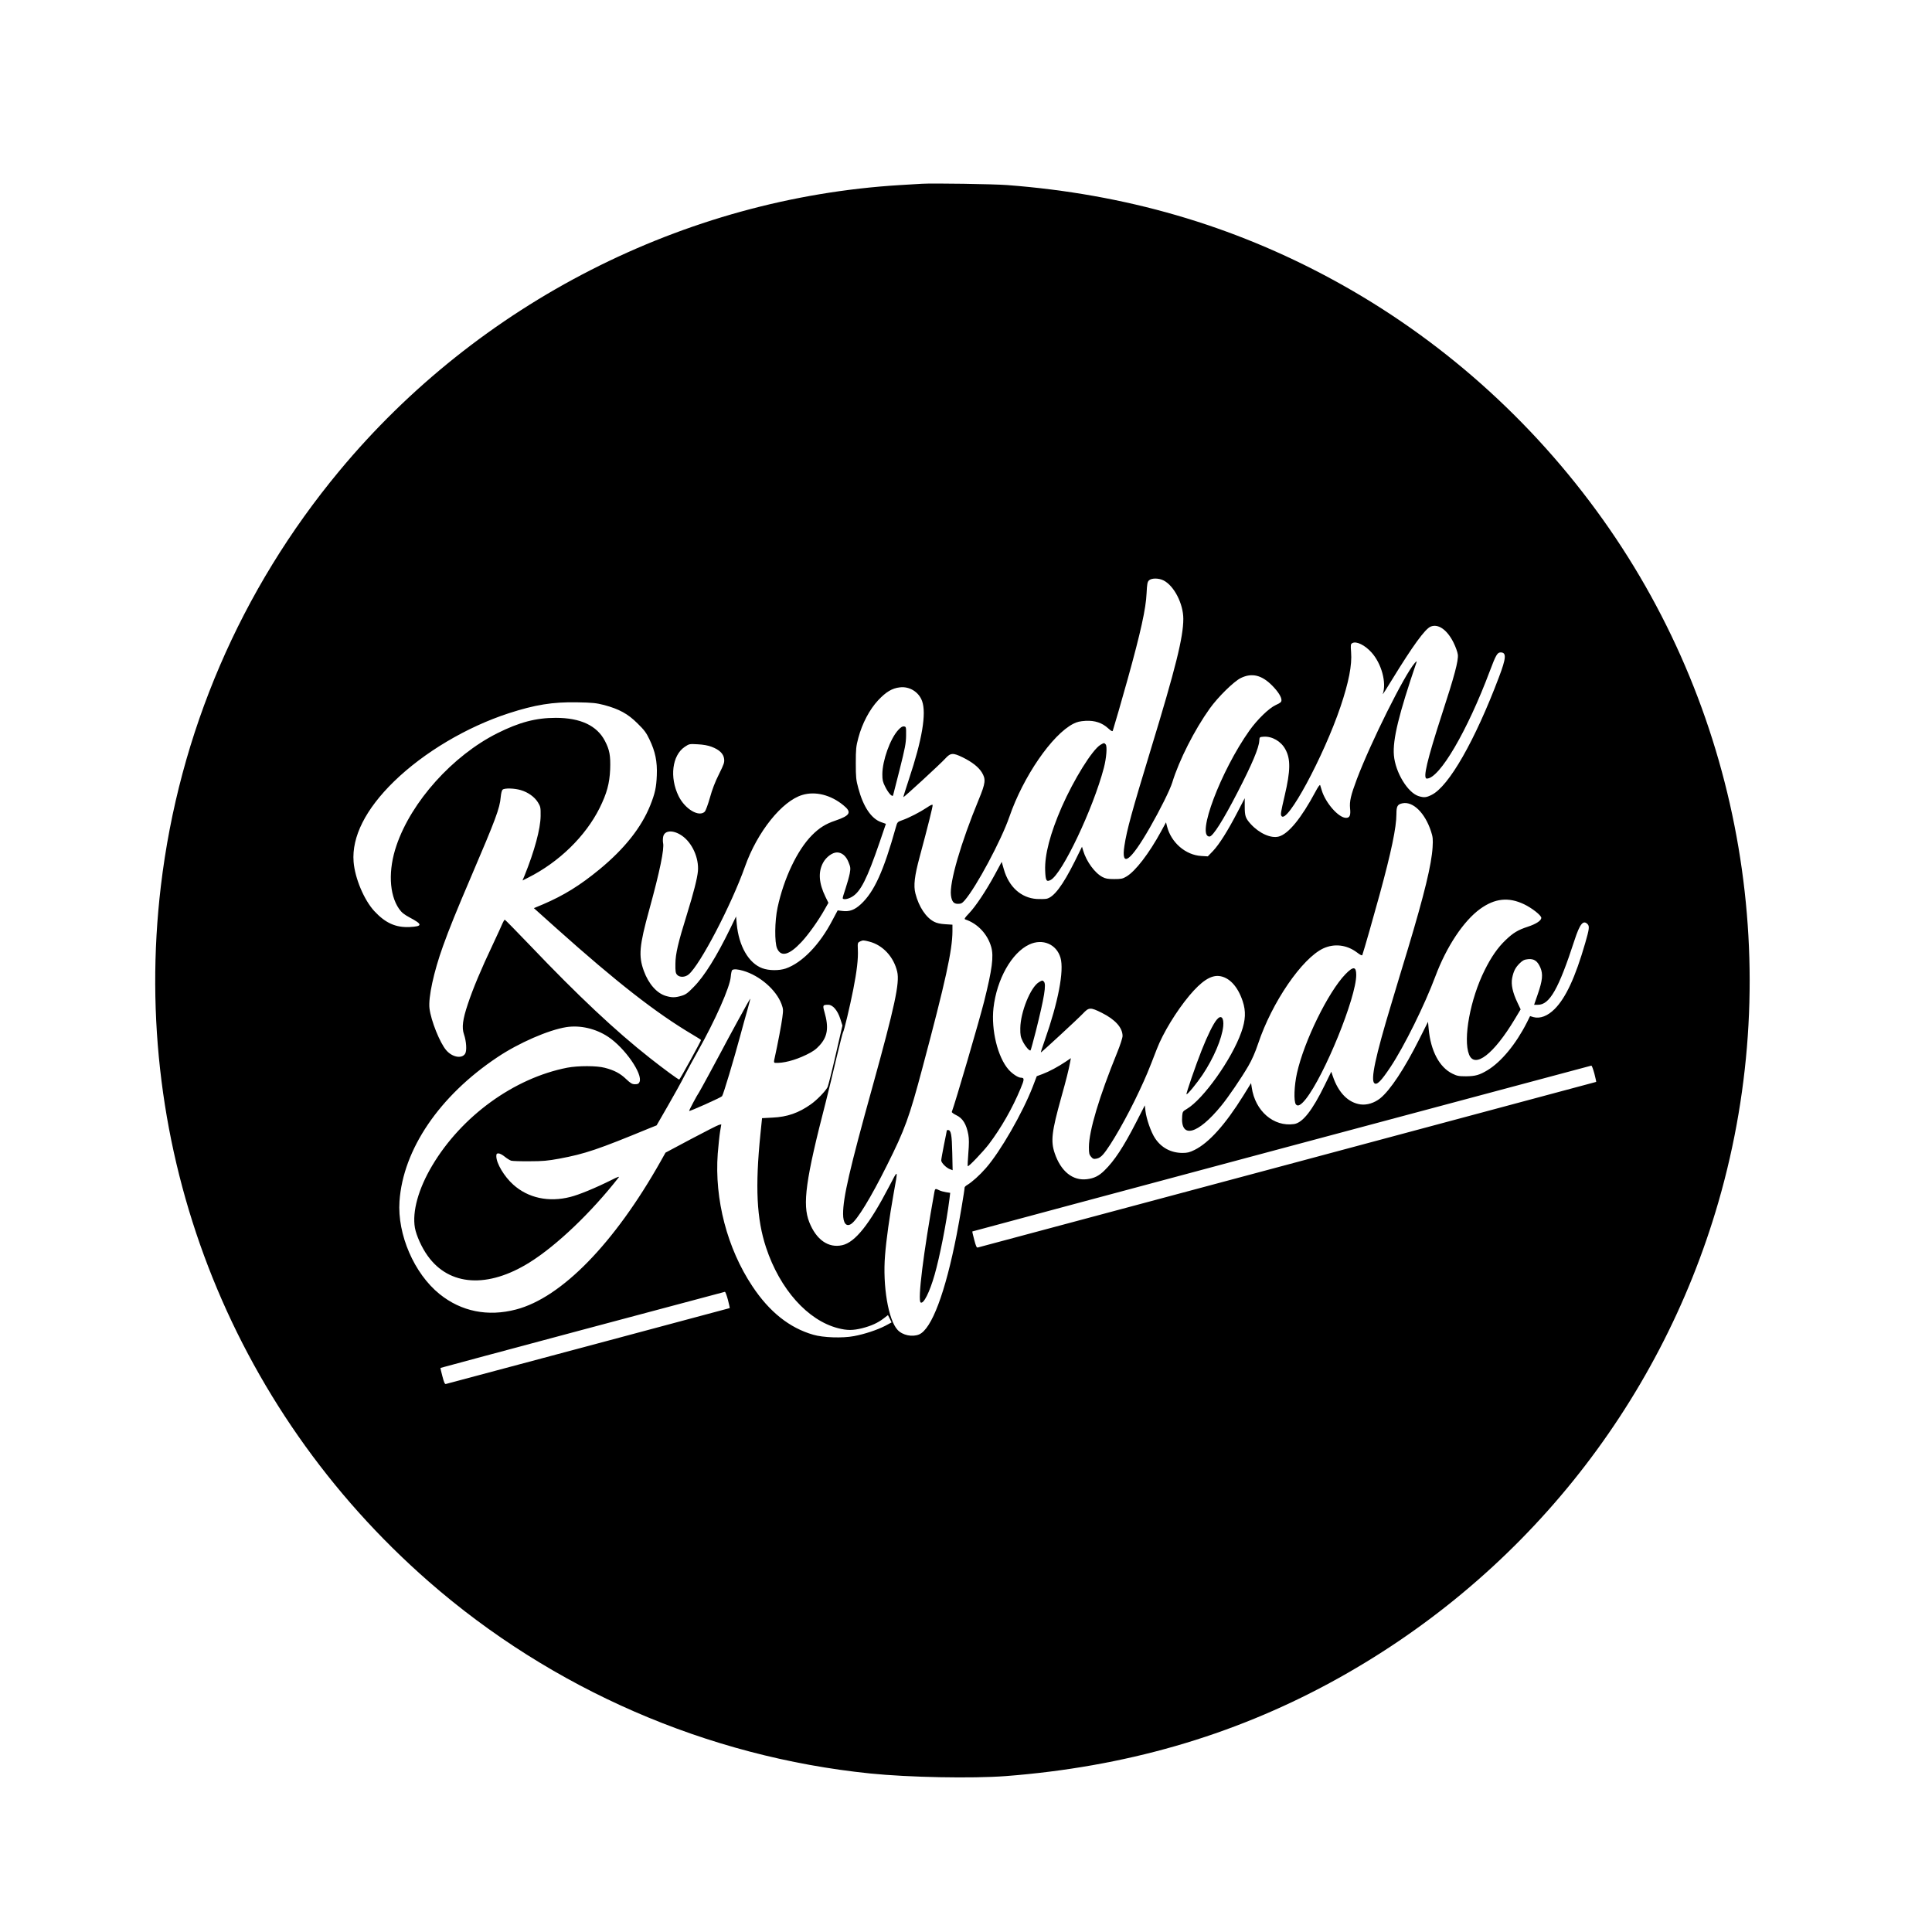
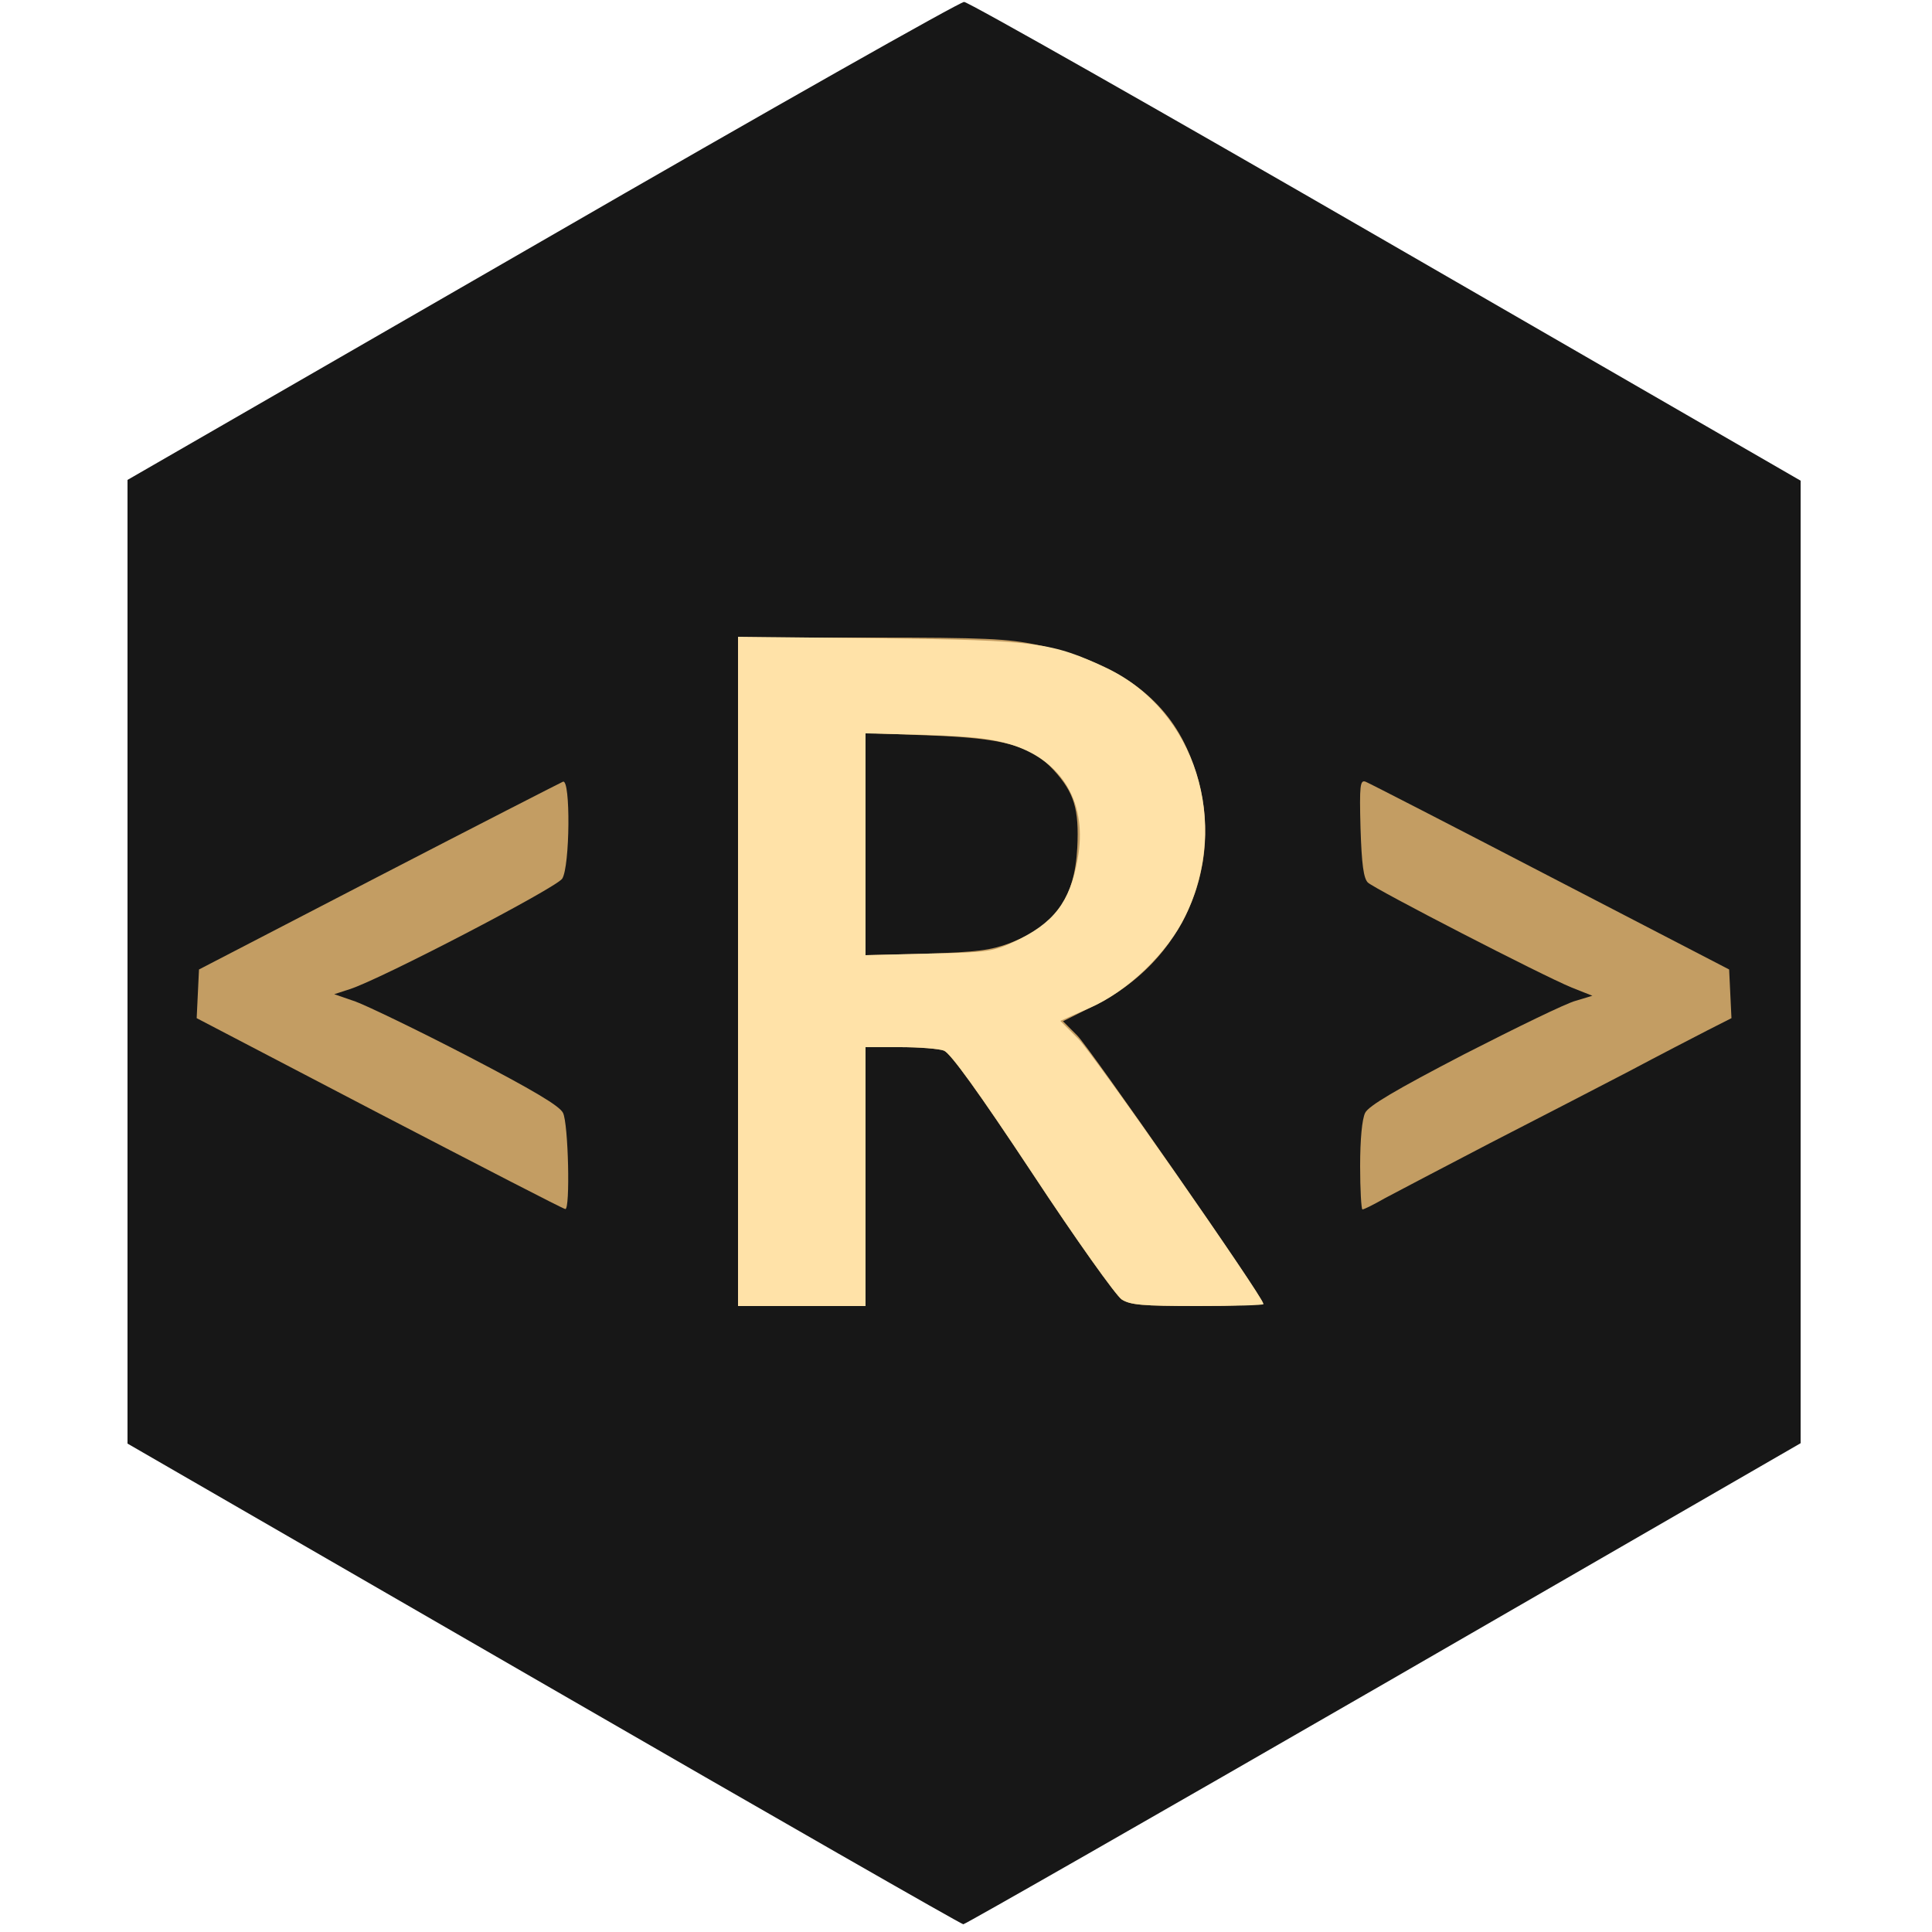
- <svg xmlns="http://www.w3.org/2000/svg" version="1.0" width="2067pt" height="2067pt" viewBox="0 0 2067 2067" preserveAspectRatio="xMidYMid meet">
-   <g transform="translate(0,2067) scale(0.1,-0.1)" fill="#000000" stroke="none">
-     <path d="M9865 18704 c-33 -2 -139 -8 -235 -14 -2311 -140 -4508 -1261 -6001 -3060 -1056 -1272 -1713 -2802 -1908 -4440 -334 -2808 732 -5575 2865 -7440 1319 -1153 2982 -1876 4724 -2054 412 -42 1090 -55 1450 -28 1271 98 2413 426 3471 999 2027 1098 3518 2944 4154 5143 720 2491 263 5196 -1235 7300 -761 1069 -1750 1948 -2890 2567 -1074 584 -2221 917 -3485 1013 -140 11 -797 21 -910 14z m2584 -4244 c112 -57 211 -249 211 -411 0 -196 -81 -523 -350 -1404 -198 -650 -255 -856 -280 -1023 -38 -243 64 -170 274 197 106 185 214 401 238 480 73 238 238 563 401 791 89 124 257 289 332 326 119 58 224 32 336 -81 62 -63 99 -121 99 -155 0 -21 -10 -30 -61 -53 -73 -34 -196 -153 -281 -272 -307 -432 -572 -1135 -428 -1135 36 0 146 174 300 473 155 300 229 475 233 553 2 38 3 39 45 42 91 7 188 -49 234 -135 57 -104 55 -228 -7 -493 -43 -185 -46 -203 -35 -220 58 -93 451 635 632 1170 88 261 124 445 113 582 -6 81 -5 87 14 98 43 23 134 -22 205 -101 107 -119 162 -323 120 -444 -3 -11 42 59 100 155 220 359 352 541 412 566 81 34 177 -34 245 -171 23 -46 43 -103 46 -128 8 -64 -37 -231 -168 -632 -162 -499 -208 -695 -164 -695 136 0 434 510 674 1150 65 173 81 200 116 200 64 0 60 -60 -19 -267 -256 -677 -535 -1166 -719 -1257 -57 -29 -82 -31 -138 -14 -117 35 -251 255 -266 438 -14 167 52 438 242 995 5 14 -1 12 -20 -10 -110 -126 -468 -844 -618 -1240 -65 -173 -80 -238 -73 -313 8 -75 -3 -102 -43 -102 -79 0 -219 158 -260 295 -7 22 -15 47 -17 55 -3 8 -24 -20 -50 -70 -152 -284 -289 -452 -393 -480 -83 -22 -207 33 -299 133 -57 63 -65 86 -65 190 l0 87 -77 -148 c-105 -202 -194 -343 -261 -415 l-57 -59 -68 4 c-169 9 -324 143 -368 316 l-11 44 -54 -99 c-128 -235 -274 -425 -370 -481 -40 -24 -57 -27 -131 -27 -68 0 -93 5 -125 22 -82 43 -171 165 -206 281 l-13 43 -77 -156 c-130 -260 -225 -386 -304 -401 -20 -3 -67 -4 -104 -2 -167 12 -297 129 -351 317 l-23 80 -74 -137 c-94 -173 -205 -340 -277 -415 -45 -47 -52 -59 -38 -64 132 -44 238 -157 277 -295 28 -100 10 -238 -76 -582 -52 -207 -309 -1085 -346 -1182 -2 -5 19 -21 46 -34 71 -33 110 -96 131 -210 8 -44 8 -98 0 -197 -6 -75 -9 -138 -6 -140 8 -8 162 153 225 235 132 174 254 388 340 596 42 100 42 115 3 116 -29 0 -92 42 -131 86 -117 133 -188 424 -162 660 35 307 195 592 383 679 143 67 292 3 334 -142 40 -138 -24 -473 -169 -885 -25 -71 -44 -128 -41 -128 7 0 397 360 450 416 64 68 80 69 202 8 144 -72 222 -159 222 -248 0 -19 -25 -97 -56 -173 -195 -479 -303 -841 -304 -1015 0 -66 3 -81 23 -104 20 -23 28 -26 59 -20 24 4 47 19 69 44 82 93 261 407 389 682 73 156 93 204 186 445 67 174 209 406 349 574 129 153 226 217 316 209 108 -11 201 -109 254 -269 36 -108 32 -202 -15 -334 -102 -288 -407 -716 -582 -819 -43 -25 -46 -30 -50 -74 -21 -250 165 -202 418 108 77 94 213 294 289 424 39 67 74 146 106 242 148 442 469 910 696 1017 119 55 252 39 361 -43 35 -27 54 -36 57 -28 16 44 127 433 185 646 125 457 180 721 180 863 0 84 11 104 66 115 112 22 240 -104 304 -300 20 -61 22 -83 17 -170 -11 -185 -88 -502 -262 -1081 -54 -176 -135 -446 -181 -600 -169 -559 -222 -809 -180 -844 27 -23 72 22 173 174 146 220 364 660 480 970 119 318 302 593 479 721 157 113 303 129 469 50 84 -40 185 -119 185 -146 0 -29 -56 -66 -145 -95 -104 -34 -156 -65 -237 -143 -84 -80 -154 -181 -223 -320 -155 -309 -234 -738 -168 -904 61 -153 264 3 489 378 l63 105 -34 72 c-52 109 -70 194 -57 262 15 75 35 114 82 160 32 31 48 39 89 43 64 6 100 -19 131 -90 30 -70 23 -138 -28 -285 l-39 -113 41 0 c125 0 221 168 391 690 57 175 93 220 139 174 23 -23 20 -51 -24 -203 -106 -367 -208 -587 -328 -707 -74 -74 -155 -105 -226 -86 l-36 11 -35 -70 c-116 -229 -273 -419 -419 -508 -88 -53 -131 -65 -231 -66 -79 0 -97 4 -146 28 -139 68 -232 243 -254 478 l-7 77 -94 -187 c-158 -315 -311 -546 -418 -632 -62 -49 -140 -74 -209 -65 -132 18 -237 124 -297 300 l-17 50 -71 -145 c-132 -270 -235 -401 -327 -415 -218 -32 -417 139 -453 392 l-7 46 -83 -134 c-193 -310 -368 -505 -522 -581 -53 -26 -76 -32 -130 -32 -123 1 -226 56 -293 158 -42 63 -92 205 -102 291 l-7 60 -92 -180 c-136 -265 -233 -413 -341 -518 -58 -57 -110 -83 -187 -92 -152 -18 -278 84 -344 278 -44 130 -32 230 69 593 55 196 80 296 96 381 l8 43 -56 -38 c-79 -53 -175 -105 -247 -132 l-62 -23 -42 -110 c-110 -284 -347 -696 -502 -873 -66 -76 -149 -150 -199 -180 -16 -9 -29 -22 -29 -28 0 -27 -53 -341 -85 -505 -122 -623 -268 -1010 -402 -1067 -73 -30 -177 -9 -230 49 -99 106 -161 471 -134 798 13 168 47 408 90 651 51 281 53 276 -47 84 -211 -405 -363 -596 -501 -627 -148 -33 -278 57 -353 247 -75 190 -39 452 178 1290 29 116 81 327 114 470 34 143 65 264 69 270 11 13 73 273 110 460 38 192 54 329 49 424 -3 75 -3 76 27 90 26 13 37 12 95 -3 145 -37 262 -163 299 -322 28 -119 -26 -369 -264 -1229 -246 -886 -315 -1186 -315 -1362 0 -99 34 -142 86 -108 65 42 211 282 382 625 194 387 240 515 381 1045 248 929 320 1258 321 1461 l0 71 -77 5 c-52 3 -92 12 -118 26 -88 44 -165 161 -201 302 -22 85 -10 188 46 395 86 319 141 539 138 552 -2 9 -22 0 -63 -28 -72 -48 -190 -109 -262 -134 -51 -18 -53 -20 -68 -74 -132 -472 -232 -692 -374 -824 -68 -63 -124 -83 -200 -73 l-49 6 -56 -105 c-136 -262 -324 -456 -500 -517 -71 -24 -181 -23 -250 3 -147 54 -252 238 -274 476 l-7 78 -63 -130 c-145 -298 -277 -511 -392 -626 -62 -64 -84 -80 -129 -93 -68 -20 -103 -20 -168 -1 -96 29 -184 128 -235 268 -58 160 -49 266 59 657 111 404 162 648 147 712 -3 16 -3 45 1 65 13 71 107 77 201 12 109 -75 183 -238 171 -379 -7 -77 -46 -231 -117 -460 -96 -308 -123 -425 -124 -531 -1 -82 2 -100 18 -118 27 -30 86 -28 124 4 123 103 457 744 603 1155 131 370 396 701 613 765 139 42 304 1 439 -110 93 -75 75 -110 -87 -165 -102 -34 -172 -78 -249 -156 -157 -158 -301 -461 -368 -774 -31 -143 -33 -374 -5 -437 42 -95 129 -72 260 68 76 81 182 230 251 353 l38 67 -31 63 c-72 148 -80 266 -26 366 33 61 99 110 149 110 52 0 97 -38 123 -104 22 -54 23 -64 13 -122 -7 -35 -27 -107 -45 -161 -19 -54 -32 -101 -30 -105 10 -16 58 -7 99 17 92 54 161 190 298 590 l65 191 -51 18 c-105 37 -191 164 -244 363 -24 88 -27 115 -27 268 0 152 3 180 27 270 41 155 121 306 213 404 84 89 149 128 231 137 103 13 203 -49 238 -146 48 -132 1 -413 -140 -835 -34 -104 -62 -191 -60 -193 5 -5 393 352 447 411 58 64 83 65 188 14 101 -50 168 -103 204 -160 45 -74 41 -113 -33 -292 -191 -462 -315 -889 -297 -1024 9 -67 29 -91 75 -91 32 0 44 6 70 35 124 141 394 646 480 896 148 430 457 880 685 996 39 20 70 27 131 31 99 5 177 -21 242 -81 30 -27 44 -35 48 -26 13 39 102 345 159 551 140 503 196 757 203 921 5 103 9 121 26 138 28 26 105 25 156 -1z m-5985 -1333 c160 -43 254 -94 356 -196 72 -70 95 -101 128 -171 63 -130 85 -239 79 -385 -5 -129 -19 -193 -70 -321 -95 -237 -276 -465 -543 -685 -209 -172 -382 -279 -604 -374 l-98 -41 241 -216 c646 -578 1066 -905 1450 -1133 53 -31 97 -59 97 -62 0 -12 -226 -423 -233 -423 -11 0 -166 114 -312 229 -371 292 -771 668 -1282 1204 -146 152 -268 277 -272 277 -5 0 -15 -17 -24 -37 -8 -21 -56 -124 -105 -229 -124 -261 -213 -474 -267 -637 -55 -164 -66 -251 -41 -323 26 -76 32 -178 12 -208 -36 -56 -138 -37 -202 38 -68 79 -163 316 -179 447 -14 116 45 391 145 668 66 184 142 372 302 746 261 610 305 727 315 847 4 43 12 73 21 80 21 18 125 15 193 -5 79 -23 148 -73 184 -131 28 -46 30 -55 29 -145 -1 -137 -66 -377 -172 -639 l-22 -52 60 30 c332 167 614 443 765 745 78 158 106 261 113 414 5 147 -6 208 -56 304 -85 164 -262 247 -525 247 -213 0 -391 -47 -627 -165 -477 -240 -918 -730 -1078 -1200 -90 -262 -79 -525 27 -678 28 -40 53 -60 114 -93 140 -74 140 -95 0 -102 -150 -7 -260 43 -378 170 -110 119 -208 352 -222 528 -21 267 129 564 433 860 320 311 776 582 1227 729 281 91 470 122 732 117 166 -3 202 -7 289 -29z m1150 -447 c82 -31 126 -73 133 -128 5 -39 -1 -56 -55 -165 -41 -81 -73 -165 -97 -252 -20 -71 -45 -138 -54 -148 -62 -63 -212 26 -281 166 -98 200 -69 435 65 526 49 33 51 33 140 28 59 -3 110 -12 149 -27z m337 -2396 c178 -52 353 -204 410 -356 19 -53 20 -63 9 -145 -9 -71 -47 -273 -87 -455 -4 -20 -1 -28 8 -29 86 -6 211 26 335 86 70 34 103 57 142 100 86 94 101 190 53 357 -21 74 -19 78 41 78 48 0 99 -60 128 -150 l23 -72 -73 -317 c-40 -174 -79 -328 -86 -342 -22 -43 -113 -137 -178 -183 -131 -93 -253 -136 -412 -143 l-111 -6 -17 -166 c-58 -572 -41 -912 60 -1218 148 -447 446 -780 770 -863 97 -25 158 -25 259 0 97 25 165 56 227 103 l48 37 20 -39 19 -39 -67 -36 c-87 -45 -223 -90 -337 -111 -122 -23 -329 -16 -434 15 -254 73 -469 244 -651 518 -270 405 -407 931 -371 1420 7 86 18 192 25 235 l13 78 -25 -6 c-14 -3 -148 -72 -298 -151 l-274 -146 -51 -91 c-495 -879 -1061 -1460 -1548 -1587 -302 -79 -586 -22 -818 165 -272 219 -453 638 -429 992 38 555 427 1128 1046 1541 229 154 549 293 739 323 149 23 316 -16 448 -104 179 -119 373 -399 335 -483 -9 -19 -19 -24 -48 -24 -31 0 -46 9 -95 55 -63 61 -128 95 -229 121 -86 23 -284 23 -401 1 -569 -111 -1131 -518 -1446 -1049 -147 -248 -214 -490 -184 -664 15 -82 73 -212 136 -299 231 -325 645 -351 1093 -70 289 181 658 533 952 909 10 12 -15 4 -75 -27 -172 -86 -351 -160 -444 -183 -231 -59 -451 -11 -610 132 -97 87 -181 228 -181 304 0 25 4 30 24 30 13 0 43 -16 66 -35 23 -19 54 -38 69 -43 14 -4 103 -7 196 -6 142 0 195 5 320 28 277 52 412 98 965 326 l75 30 117 203 c64 111 146 258 181 327 36 69 99 186 141 260 189 336 345 688 354 799 3 36 10 69 16 73 18 12 58 9 117 -8z m9107 -1101 c12 -47 21 -87 19 -88 -1 -1 -6378 -1709 -6617 -1772 -11 -3 -20 17 -37 83 -13 48 -22 88 -20 89 4 3 6612 1773 6622 1774 6 1 20 -38 33 -86z m-9270 -2420 c12 -47 21 -87 19 -88 -1 -1 -2514 -673 -3037 -812 -11 -3 -20 17 -37 83 -13 48 -22 88 -20 89 4 3 3032 813 3042 814 6 1 20 -38 33 -86z" />
-     <path d="M9610 12860 c-86 -93 -170 -328 -170 -475 0 -60 5 -82 30 -131 34 -69 76 -115 85 -93 2 8 34 133 71 279 57 226 67 279 68 360 1 92 0 95 -22 98 -17 3 -34 -8 -62 -38z" />
-     <path d="M11773 12701 c-88 -54 -283 -368 -413 -663 -125 -287 -184 -513 -178 -681 4 -109 13 -125 58 -102 123 63 455 762 570 1200 27 103 37 229 20 250 -16 19 -18 19 -57 -4z" />
-     <path d="M14395 10248 c-184 -190 -443 -717 -519 -1059 -30 -135 -36 -301 -12 -334 20 -27 54 -9 106 56 201 254 540 1088 540 1328 0 92 -31 95 -115 9z" />
-     <path d="M11114 10161 c-89 -54 -196 -320 -198 -491 -1 -73 3 -93 26 -141 28 -55 73 -108 84 -96 3 3 28 95 56 204 92 368 114 503 86 531 -16 16 -17 15 -54 -7z" />
-     <path d="M13018 9761 c-37 -43 -100 -171 -162 -328 -63 -159 -168 -464 -162 -470 8 -8 110 116 171 207 119 178 208 386 222 520 9 93 -23 127 -69 71z" />
-     <path d="M10130 8577 c0 -2 -13 -71 -30 -152 -16 -81 -30 -158 -30 -170 0 -25 53 -79 93 -94 l29 -11 -4 187 c-4 191 -13 243 -45 243 -7 0 -13 -2 -13 -3z" />
-     <path d="M9997 7918 c-118 -652 -181 -1162 -147 -1183 31 -19 95 108 149 296 55 192 127 556 159 811 l8 66 -45 7 c-25 4 -58 13 -73 21 -39 20 -45 18 -51 -18z" />
-     <path d="M7890 9742 c-74 -136 -150 -276 -168 -312 -54 -103 -234 -434 -242 -445 -19 -25 -111 -198 -107 -201 6 -6 339 143 352 158 13 14 129 402 195 648 23 85 57 209 76 274 18 66 33 121 31 122 -1 2 -63 -108 -137 -244z" />
+ <svg xmlns="http://www.w3.org/2000/svg" version="1.0" width="500px" height="500px" viewBox="0 0 5000 5000" preserveAspectRatio="xMidYMid meet">
+   <g id="layer101" fill="#171717" stroke="none">
+     <path d="M1407 4358 l-1077 -622 0 -1247 0 -1247 1072 -618 c590 -341 1082 -619 1093 -619 11 0 503 279 1093 620 l1072 619 0 1246 0 1245 -1079 623 c-593 342 -1083 622 -1088 622 -5 0 -494 -280 -1086 -622z" />
+   </g>
+   <g id="layer102" fill="#c39d63" stroke="none">
+     <path d="M1910 2515 l0 -865 343 0 c298 0 354 3 432 19 190 40 316 125 380 254 126 257 25 551 -232 679 l-82 41 37 37 c30 29 469 661 480 691 2 5 -73 9 -168 9 -145 0 -175 -3 -197 -17 -15 -10 -119 -156 -231 -326 -141 -213 -212 -311 -229 -318 -13 -5 -65 -9 -114 -9 l-89 0 0 335 0 335 -165 0 -165 0 0 -865z m703 -74 c118 -46 168 -116 175 -247 5 -100 -8 -143 -61 -201 -59 -64 -129 -83 -329 -90 l-158 -6 0 288 0 287 158 -4 c132 -4 166 -9 215 -27z" />
+     <path d="M982 2882 l-473 -247 3 -63 3 -63 465 -241 c255 -132 470 -242 477 -245 20 -8 18 220 -2 251 -16 24 -471 261 -550 286 l-40 13 55 19 c30 11 161 74 290 141 171 89 238 129 247 147 14 27 19 251 6 249 -5 0 -221 -112 -481 -247z" />
+     <path d="M3520 3018 c0 -70 5 -122 13 -138 9 -18 78 -59 257 -152 135 -69 264 -132 288 -138 l43 -13 -53 -21 c-78 -32 -510 -255 -528 -272 -11 -11 -16 -46 -19 -141 -3 -111 -1 -125 13 -120 8 3 224 114 478 246 l463 240 3 63 3 63 -63 32 c-35 18 -126 65 -203 106 -77 40 -239 124 -360 186 -121 63 -243 127 -271 142 -28 16 -54 29 -58 29 -3 0 -6 -51 -6 -112z" />
+   </g>
+   <g id="layer103" fill="#ffe2a8" stroke="none">
+     <path d="M1910 2514 l0 -866 368 4 c406 5 444 10 588 78 227 109 319 399 202 640 -46 96 -151 197 -249 239 l-75 33 47 47 c38 37 479 669 479 686 0 3 -77 5 -170 5 -145 0 -175 -3 -197 -17 -15 -10 -119 -156 -231 -326 -141 -213 -212 -311 -229 -318 -13 -5 -65 -9 -114 -9 l-89 0 0 335 0 335 -165 0 -165 0 0 -866z m715 -77 c102 -48 144 -102 164 -214 26 -142 -37 -252 -169 -295 -51 -16 -99 -22 -222 -26 l-158 -4 0 287 0 287 163 -4 c152 -3 166 -5 222 -31z" />
  </g>
</svg>
